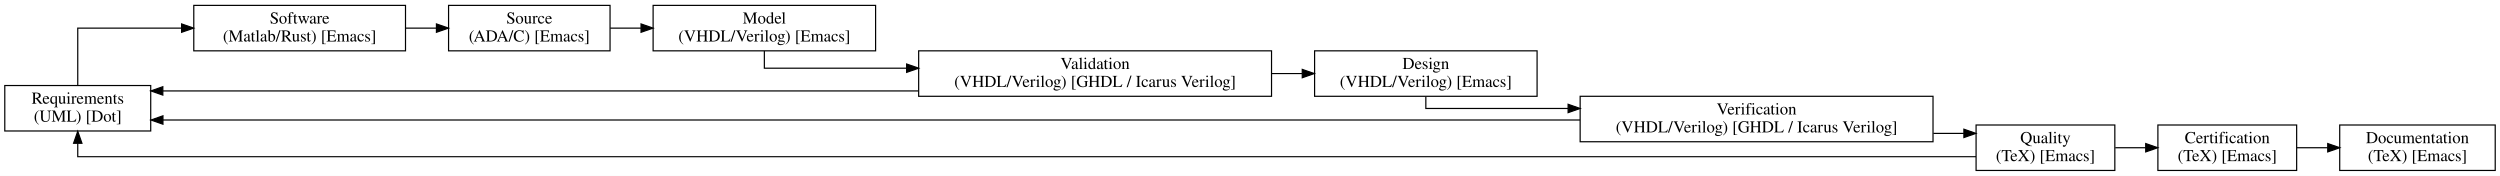
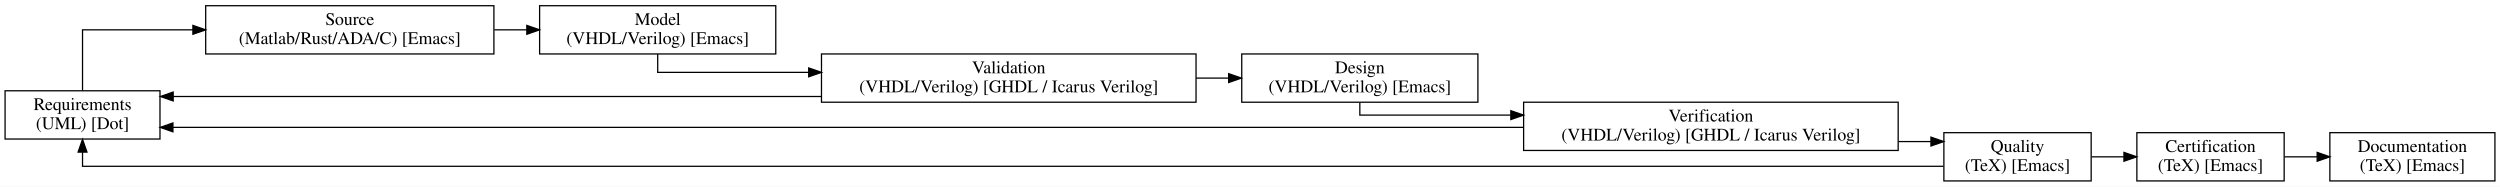
- <svg xmlns="http://www.w3.org/2000/svg" width="2090pt" height="147pt" viewBox="0.00 0.00 2090.00 147.00">
+ <svg xmlns="http://www.w3.org/2000/svg" width="1969pt" height="147pt" viewBox="0.00 0.00 1969.00 147.00">
  <g id="graph0" class="graph" transform="scale(1 1) rotate(0) translate(4 143)">
-     <polygon fill="white" stroke="transparent" points="-4,4 -4,-143 2086,-143 2086,4 -4,4" />
+     <polygon fill="white" stroke="transparent" points="-4,4 -4,-143 1965,-143 1965,4 -4,4" />
    <g id="node1" class="node">
      <polygon fill="none" stroke="black" points="0,-33.5 0,-71.5 122,-71.5 122,-33.5 0,-33.5" />
      <text text-anchor="middle" x="61" y="-56.3" font-family="Times,serif" font-size="14.00">Requirements </text>
      <text text-anchor="middle" x="61" y="-41.3" font-family="Times,serif" font-size="14.00">(UML) [Dot]</text>
    </g>
    <g id="node2" class="node">
-       <polygon fill="none" stroke="black" points="158,-100.5 158,-138.5 335,-138.5 335,-100.5 158,-100.5" />
-       <text text-anchor="middle" x="246.5" y="-123.3" font-family="Times,serif" font-size="14.00">Software </text>
-       <text text-anchor="middle" x="246.5" y="-108.3" font-family="Times,serif" font-size="14.00">(Matlab/Rust) [Emacs]</text>
+       <polygon fill="none" stroke="black" points="158,-100.5 158,-138.5 385,-138.5 385,-100.5 158,-100.5" />
+       <text text-anchor="middle" x="271.5" y="-123.3" font-family="Times,serif" font-size="14.00">Source </text>
+       <text text-anchor="middle" x="271.5" y="-108.3" font-family="Times,serif" font-size="14.00">(Matlab/Rust/ADA/C) [Emacs]</text>
    </g>
    <g id="edge1" class="edge">
-       <path fill="none" stroke="black" d="M61,-71.52C61,-91.33 61,-119.5 61,-119.5 61,-119.5 147.82,-119.5 147.82,-119.5" />
-       <polygon fill="black" stroke="black" points="147.82,-123 157.82,-119.5 147.82,-116 147.82,-123" />
+       <path fill="none" stroke="black" d="M61,-71.52C61,-91.33 61,-119.5 61,-119.5 61,-119.5 147.93,-119.5 147.93,-119.5" />
+       <polygon fill="black" stroke="black" points="147.93,-123 157.93,-119.5 147.93,-116 147.93,-123" />
    </g>
    <g id="node3" class="node">
-       <polygon fill="none" stroke="black" points="371,-100.5 371,-138.5 506,-138.5 506,-100.5 371,-100.5" />
-       <text text-anchor="middle" x="438.5" y="-123.3" font-family="Times,serif" font-size="14.00">Source </text>
-       <text text-anchor="middle" x="438.5" y="-108.3" font-family="Times,serif" font-size="14.00">(ADA/C) [Emacs]</text>
+       <polygon fill="none" stroke="black" points="421,-100.5 421,-138.5 607,-138.5 607,-100.5 421,-100.5" />
+       <text text-anchor="middle" x="514" y="-123.3" font-family="Times,serif" font-size="14.00">Model </text>
+       <text text-anchor="middle" x="514" y="-108.3" font-family="Times,serif" font-size="14.00">(VHDL/Verilog) [Emacs]</text>
    </g>
    <g id="edge2" class="edge">
-       <path fill="none" stroke="black" d="M335.19,-119.5C335.19,-119.5 360.86,-119.5 360.86,-119.5" />
-       <polygon fill="black" stroke="black" points="360.86,-123 370.86,-119.5 360.86,-116 360.86,-123" />
+       <path fill="none" stroke="black" d="M385.29,-119.5C385.29,-119.5 410.93,-119.5 410.93,-119.5" />
+       <polygon fill="black" stroke="black" points="410.93,-123 420.93,-119.5 410.93,-116 410.93,-123" />
    </g>
    <g id="node4" class="node">
-       <polygon fill="none" stroke="black" points="542,-100.5 542,-138.5 728,-138.5 728,-100.5 542,-100.5" />
-       <text text-anchor="middle" x="635" y="-123.3" font-family="Times,serif" font-size="14.00">Model </text>
-       <text text-anchor="middle" x="635" y="-108.3" font-family="Times,serif" font-size="14.00">(VHDL/Verilog) [Emacs]</text>
+       <polygon fill="none" stroke="black" points="643,-62.5 643,-100.5 938,-100.5 938,-62.5 643,-62.5" />
+       <text text-anchor="middle" x="790.5" y="-85.3" font-family="Times,serif" font-size="14.00">Validation </text>
+       <text text-anchor="middle" x="790.5" y="-70.3" font-family="Times,serif" font-size="14.00">(VHDL/Verilog) [GHDL / Icarus Verilog]</text>
    </g>
    <g id="edge3" class="edge">
-       <path fill="none" stroke="black" d="M506.12,-119.5C506.12,-119.5 531.91,-119.5 531.91,-119.5" />
-       <polygon fill="black" stroke="black" points="531.91,-123 541.91,-119.5 531.91,-116 531.91,-123" />
+       <path fill="none" stroke="black" d="M514,-100.4C514,-92.88 514,-86 514,-86 514,-86 632.94,-86 632.94,-86" />
+       <polygon fill="black" stroke="black" points="632.94,-89.5 642.94,-86 632.94,-82.5 632.94,-89.5" />
+     </g>
+     <g id="edge9" class="edge">
+       <path fill="none" stroke="black" d="M642.87,-67C642.87,-67 132.39,-67 132.39,-67" />
+       <polygon fill="black" stroke="black" points="132.39,-63.5 122.39,-67 132.39,-70.5 132.39,-63.5" />
    </g>
    <g id="node5" class="node">
-       <polygon fill="none" stroke="black" points="764,-62.5 764,-100.5 1059,-100.5 1059,-62.5 764,-62.5" />
-       <text text-anchor="middle" x="911.5" y="-85.3" font-family="Times,serif" font-size="14.00">Validation </text>
-       <text text-anchor="middle" x="911.5" y="-70.3" font-family="Times,serif" font-size="14.00">(VHDL/Verilog) [GHDL / Icarus Verilog]</text>
+       <polygon fill="none" stroke="black" points="974,-62.5 974,-100.5 1160,-100.5 1160,-62.5 974,-62.5" />
+       <text text-anchor="middle" x="1067" y="-85.3" font-family="Times,serif" font-size="14.00">Design </text>
+       <text text-anchor="middle" x="1067" y="-70.3" font-family="Times,serif" font-size="14.00">(VHDL/Verilog) [Emacs]</text>
    </g>
    <g id="edge4" class="edge">
-       <path fill="none" stroke="black" d="M635,-100.4C635,-92.88 635,-86 635,-86 635,-86 753.94,-86 753.94,-86" />
-       <polygon fill="black" stroke="black" points="753.94,-89.5 763.94,-86 753.94,-82.5 753.94,-89.5" />
+       <path fill="none" stroke="black" d="M938.06,-81.5C938.06,-81.5 963.69,-81.5 963.69,-81.5" />
+       <polygon fill="black" stroke="black" points="963.69,-85 973.69,-81.5 963.69,-78 963.69,-85" />
+     </g>
+     <g id="node6" class="node">
+       <polygon fill="none" stroke="black" points="1196,-24.5 1196,-62.5 1491,-62.5 1491,-24.5 1196,-24.5" />
+       <text text-anchor="middle" x="1343.5" y="-47.3" font-family="Times,serif" font-size="14.00">Verification </text>
+       <text text-anchor="middle" x="1343.5" y="-32.3" font-family="Times,serif" font-size="14.00">(VHDL/Verilog) [GHDL / Icarus Verilog]</text>
+     </g>
+     <g id="edge5" class="edge">
+       <path fill="none" stroke="black" d="M1067,-62.21C1067,-56.78 1067,-52.33 1067,-52.33 1067,-52.33 1185.94,-52.33 1185.94,-52.33" />
+       <polygon fill="black" stroke="black" points="1185.94,-55.83 1195.94,-52.33 1185.94,-48.83 1185.94,-55.83" />
    </g>
    <g id="edge10" class="edge">
-       <path fill="none" stroke="black" d="M763.84,-67C763.84,-67 132.11,-67 132.11,-67" />
-       <polygon fill="black" stroke="black" points="132.11,-63.5 122.11,-67 132.11,-70.5 132.11,-63.5" />
-     </g>
-     <g id="node6" class="node">
-       <polygon fill="none" stroke="black" points="1095,-62.5 1095,-100.5 1281,-100.5 1281,-62.5 1095,-62.5" />
-       <text text-anchor="middle" x="1188" y="-85.3" font-family="Times,serif" font-size="14.00">Design </text>
-       <text text-anchor="middle" x="1188" y="-70.3" font-family="Times,serif" font-size="14.00">(VHDL/Verilog) [Emacs]</text>
-     </g>
-     <g id="edge5" class="edge">
-       <path fill="none" stroke="black" d="M1059.06,-81.5C1059.06,-81.5 1084.69,-81.5 1084.69,-81.5" />
-       <polygon fill="black" stroke="black" points="1084.69,-85 1094.69,-81.5 1084.69,-78 1084.69,-85" />
+       <path fill="none" stroke="black" d="M1195.76,-42.67C1195.76,-42.67 132.2,-42.67 132.2,-42.67" />
+       <polygon fill="black" stroke="black" points="132.2,-39.17 122.2,-42.67 132.2,-46.17 132.2,-39.17" />
    </g>
    <g id="node7" class="node">
-       <polygon fill="none" stroke="black" points="1317,-24.5 1317,-62.5 1612,-62.5 1612,-24.5 1317,-24.5" />
-       <text text-anchor="middle" x="1464.5" y="-47.3" font-family="Times,serif" font-size="14.00">Verification </text>
-       <text text-anchor="middle" x="1464.5" y="-32.3" font-family="Times,serif" font-size="14.00">(VHDL/Verilog) [GHDL / Icarus Verilog]</text>
+       <polygon fill="none" stroke="black" points="1527,-0.5 1527,-38.5 1643,-38.5 1643,-0.5 1527,-0.5" />
+       <text text-anchor="middle" x="1585" y="-23.3" font-family="Times,serif" font-size="14.00">Quality </text>
+       <text text-anchor="middle" x="1585" y="-8.3" font-family="Times,serif" font-size="14.00">(TeX) [Emacs]</text>
    </g>
    <g id="edge6" class="edge">
-       <path fill="none" stroke="black" d="M1188,-62.21C1188,-56.78 1188,-52.33 1188,-52.33 1188,-52.33 1306.94,-52.33 1306.94,-52.33" />
-       <polygon fill="black" stroke="black" points="1306.94,-55.83 1316.94,-52.33 1306.94,-48.83 1306.94,-55.83" />
+       <path fill="none" stroke="black" d="M1491.28,-31.5C1491.28,-31.5 1516.82,-31.5 1516.82,-31.5" />
+       <polygon fill="black" stroke="black" points="1516.82,-35 1526.82,-31.5 1516.82,-28 1516.82,-35" />
    </g>
    <g id="edge11" class="edge">
-       <path fill="none" stroke="black" d="M1316.95,-42.67C1316.95,-42.67 132.22,-42.67 132.22,-42.67" />
-       <polygon fill="black" stroke="black" points="132.22,-39.17 122.22,-42.67 132.22,-46.17 132.22,-39.17" />
+       <path fill="none" stroke="black" d="M1526.66,-12C1247.43,-12 61,-12 61,-12 61,-12 61,-23.2 61,-23.2" />
+       <polygon fill="black" stroke="black" points="57.5,-23.2 61,-33.2 64.5,-23.2 57.5,-23.2" />
    </g>
    <g id="node8" class="node">
-       <polygon fill="none" stroke="black" points="1648,-0.5 1648,-38.5 1764,-38.5 1764,-0.5 1648,-0.5" />
-       <text text-anchor="middle" x="1706" y="-23.3" font-family="Times,serif" font-size="14.00">Quality </text>
-       <text text-anchor="middle" x="1706" y="-8.3" font-family="Times,serif" font-size="14.00">(TeX) [Emacs]</text>
+       <polygon fill="none" stroke="black" points="1679,-0.5 1679,-38.5 1795,-38.5 1795,-0.5 1679,-0.5" />
+       <text text-anchor="middle" x="1737" y="-23.3" font-family="Times,serif" font-size="14.00">Certification </text>
+       <text text-anchor="middle" x="1737" y="-8.3" font-family="Times,serif" font-size="14.00">(TeX) [Emacs]</text>
    </g>
    <g id="edge7" class="edge">
-       <path fill="none" stroke="black" d="M1612.28,-31.5C1612.28,-31.5 1637.82,-31.5 1637.82,-31.5" />
-       <polygon fill="black" stroke="black" points="1637.82,-35 1647.82,-31.5 1637.82,-28 1637.82,-35" />
-     </g>
-     <g id="edge12" class="edge">
-       <path fill="none" stroke="black" d="M1647.94,-12C1355.84,-12 61,-12 61,-12 61,-12 61,-23.2 61,-23.2" />
-       <polygon fill="black" stroke="black" points="57.5,-23.2 61,-33.2 64.5,-23.2 57.5,-23.2" />
+       <path fill="none" stroke="black" d="M1643.33,-19.5C1643.33,-19.5 1668.82,-19.5 1668.82,-19.5" />
+       <polygon fill="black" stroke="black" points="1668.82,-23 1678.82,-19.5 1668.82,-16 1668.82,-23" />
    </g>
    <g id="node9" class="node">
-       <polygon fill="none" stroke="black" points="1800,-0.5 1800,-38.5 1916,-38.5 1916,-0.5 1800,-0.5" />
-       <text text-anchor="middle" x="1858" y="-23.3" font-family="Times,serif" font-size="14.00">Certification </text>
-       <text text-anchor="middle" x="1858" y="-8.3" font-family="Times,serif" font-size="14.00">(TeX) [Emacs]</text>
+       <polygon fill="none" stroke="black" points="1831,-0.5 1831,-38.5 1961,-38.5 1961,-0.5 1831,-0.5" />
+       <text text-anchor="middle" x="1896" y="-23.3" font-family="Times,serif" font-size="14.00">Documentation </text>
+       <text text-anchor="middle" x="1896" y="-8.3" font-family="Times,serif" font-size="14.00">(TeX) [Emacs]</text>
    </g>
    <g id="edge8" class="edge">
-       <path fill="none" stroke="black" d="M1764.33,-19.5C1764.33,-19.5 1789.82,-19.5 1789.82,-19.5" />
-       <polygon fill="black" stroke="black" points="1789.82,-23 1799.82,-19.5 1789.82,-16 1789.82,-23" />
-     </g>
-     <g id="node10" class="node">
-       <polygon fill="none" stroke="black" points="1952,-0.5 1952,-38.5 2082,-38.5 2082,-0.5 1952,-0.5" />
-       <text text-anchor="middle" x="2017" y="-23.3" font-family="Times,serif" font-size="14.00">Documentation </text>
-       <text text-anchor="middle" x="2017" y="-8.3" font-family="Times,serif" font-size="14.00">(TeX) [Emacs]</text>
-     </g>
-     <g id="edge9" class="edge">
-       <path fill="none" stroke="black" d="M1916.3,-19.5C1916.3,-19.5 1941.99,-19.5 1941.99,-19.5" />
-       <polygon fill="black" stroke="black" points="1941.99,-23 1951.99,-19.5 1941.99,-16 1941.99,-23" />
+       <path fill="none" stroke="black" d="M1795.3,-19.5C1795.3,-19.5 1820.99,-19.5 1820.99,-19.5" />
+       <polygon fill="black" stroke="black" points="1820.99,-23 1830.99,-19.5 1820.99,-16 1820.99,-23" />
    </g>
  </g>
</svg>
